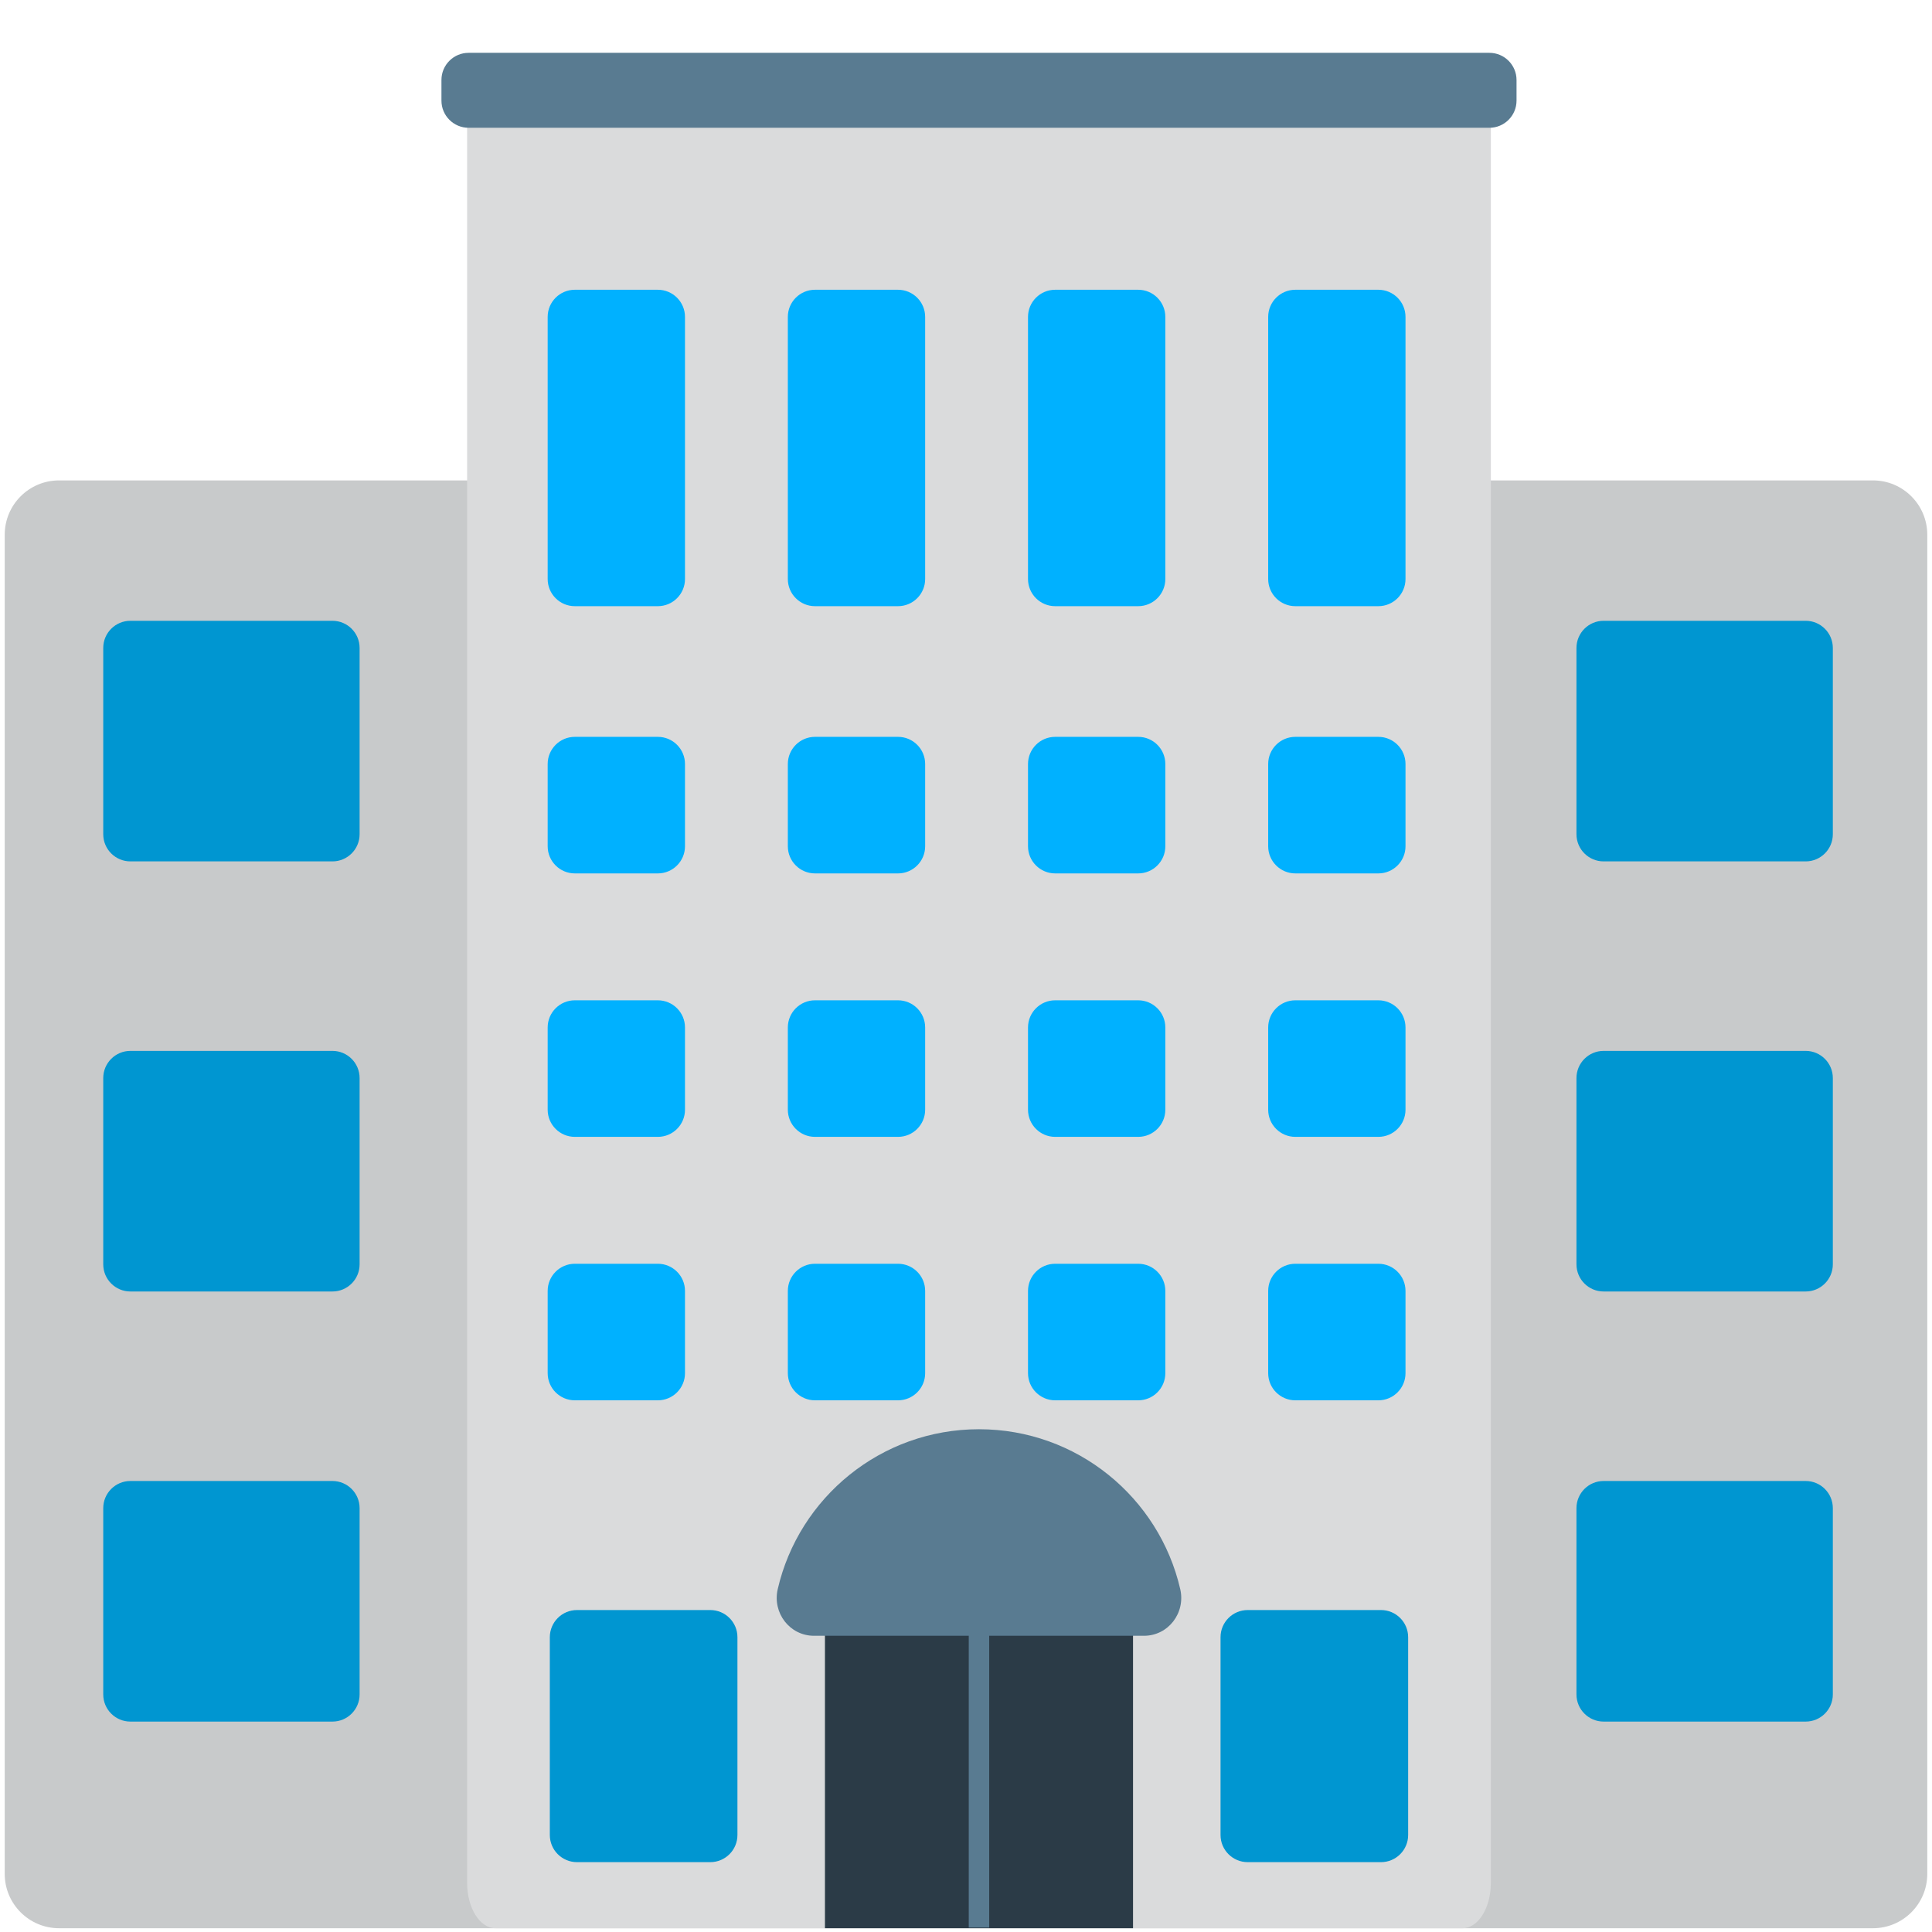
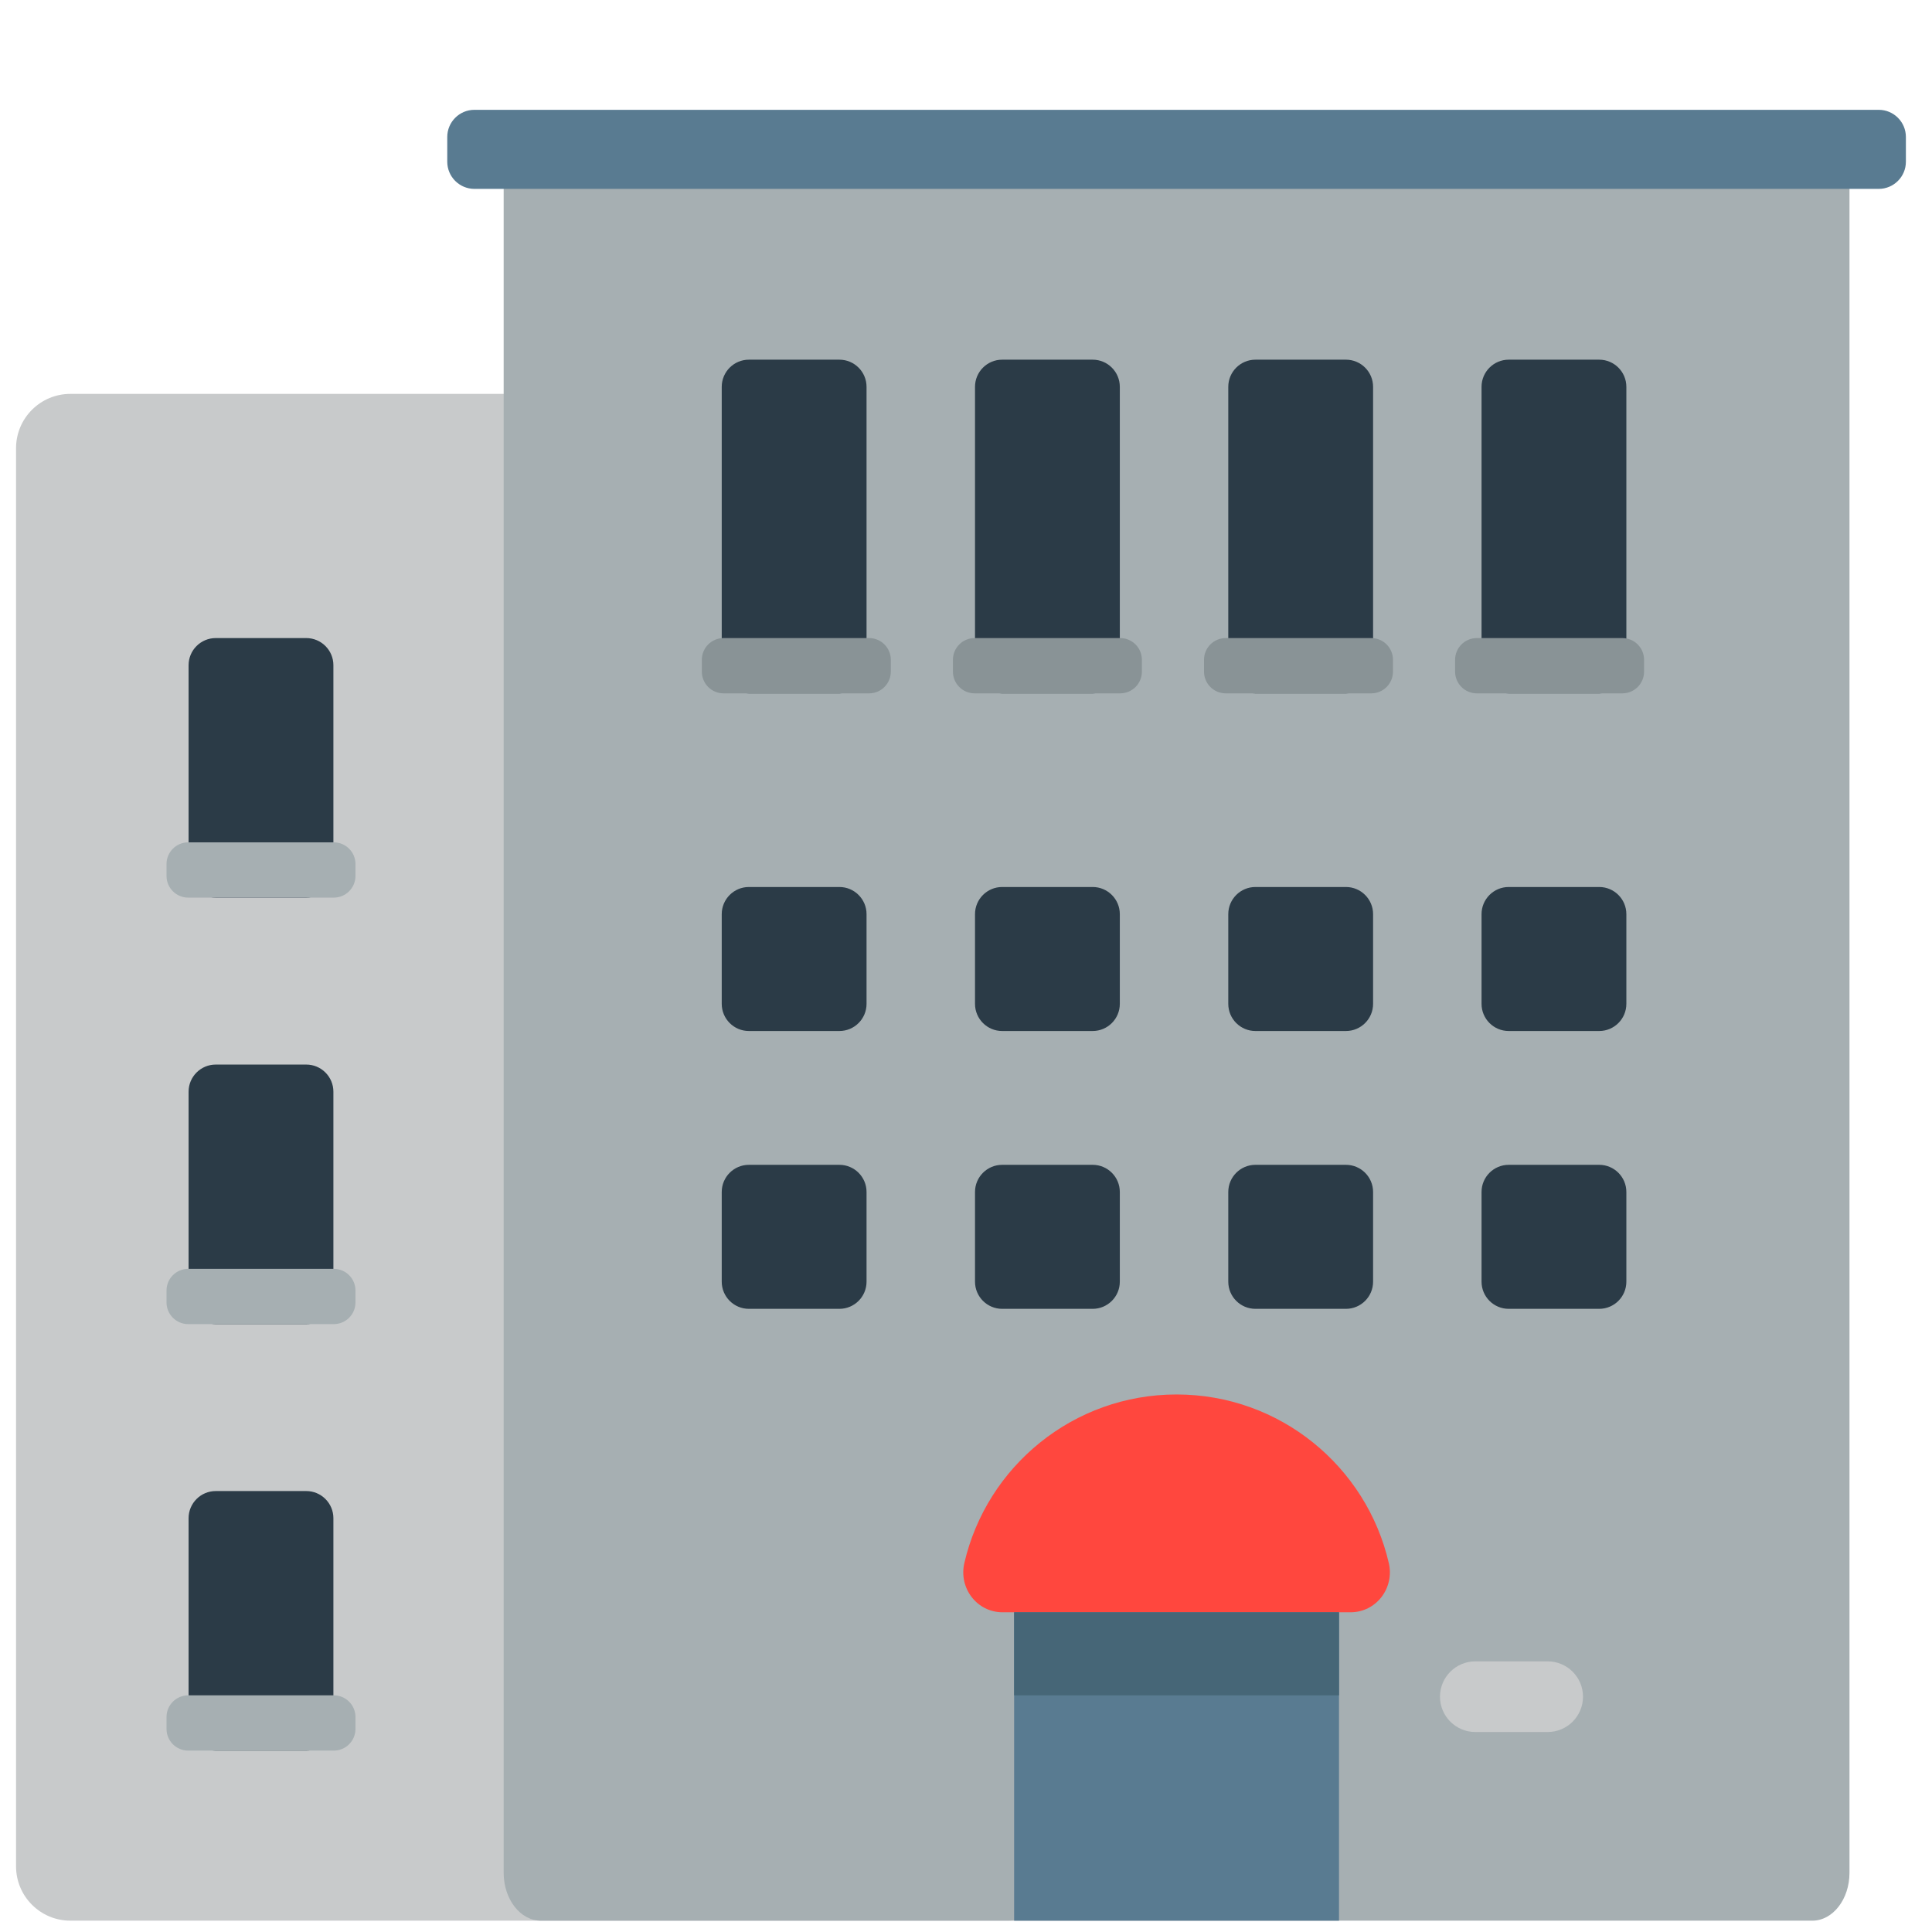
<svg xmlns="http://www.w3.org/2000/svg" version="1.1" x="0px" y="0px" viewBox="0 0 512 512" enable-background="new 0 0 512 512" xml:space="preserve">
  <g id="Layer_2">
-     <path fill="#C8CACB" d="M496.348,127.312H15.652c-7.953,0-14.4,6.447-14.4,14.4V496.6c0,7.953,6.447,14.4,14.4,14.4h480.696   c7.953,0,14.4-6.447,14.4-14.4V141.712C510.748,133.759,504.301,127.312,496.348,127.312z" />
+     <path fill="#C8CACB" d="M267.04,104.384H18.654c-7.953,0-14.4,6.447-14.4,14.4v375.814c0,7.953,6.447,14.4,14.4,14.4H267.04   c7.953,0,14.4-6.447,14.4-14.4V118.784C281.44,110.831,274.993,104.384,267.04,104.384z" />
  </g>
  <g id="Layer_3">
-     <path fill="#DADBDC" d="M387.596,21.161H131.287c-4.139,0-7.495,5.387-7.495,12.032v465.774c0,6.645,3.356,12.032,7.495,12.032   h256.309c4.139,0,7.495-5.387,7.495-12.032V33.194C395.091,26.548,391.736,21.161,387.596,21.161z" />
+     <path fill="#A6AFB2" d="M480.279,36.657H143.331c-5.442,0-9.853,5.681-9.853,12.688V496.31c0,7.008,4.411,12.688,9.853,12.688   h336.948c5.442,0,9.853-5.681,9.853-12.688V49.346C490.132,42.338,485.72,36.657,480.279,36.657z" />
  </g>
  <g id="Layer_4">
-     <rect x="218.62" y="412.38" fill="#2B3B47" width="81.644" height="98.62" />
+     <rect x="268.756" y="405" fill="#597B91" width="86.097" height="103.999" />
  </g>
  <g id="Layer_5">
-     <path fill="#0096D1" d="M88.099,342.258H34.561c-3.976,0-7.2-3.224-7.2-7.2v-49.36c0-3.976,3.224-7.2,7.2-7.2h53.538   c3.976,0,7.2,3.224,7.2,7.2v49.36C95.299,339.034,92.075,342.258,88.099,342.258z M95.299,221.077v-49.36   c0-3.976-3.224-7.2-7.2-7.2H34.561c-3.976,0-7.2,3.224-7.2,7.2v49.36c0,3.976,3.224,7.2,7.2,7.2h53.538   C92.075,228.277,95.299,225.053,95.299,221.077z M95.299,449.039v-49.36c0-3.976-3.224-7.2-7.2-7.2H34.561   c-3.976,0-7.2,3.224-7.2,7.2v49.36c0,3.976,3.224,7.2,7.2,7.2h53.538C92.075,456.239,95.299,453.016,95.299,449.039z    M485.719,335.058v-49.36c0-3.976-3.224-7.2-7.2-7.2h-53.538c-3.976,0-7.2,3.224-7.2,7.2v49.36c0,3.976,3.224,7.2,7.2,7.2h53.538   C482.496,342.258,485.719,339.034,485.719,335.058z M485.719,221.077v-49.36c0-3.976-3.224-7.2-7.2-7.2h-53.538   c-3.976,0-7.2,3.224-7.2,7.2v49.36c0,3.976,3.224,7.2,7.2,7.2h53.538C482.496,228.277,485.719,225.053,485.719,221.077z    M485.719,449.039v-49.36c0-3.976-3.224-7.2-7.2-7.2h-53.538c-3.976,0-7.2,3.224-7.2,7.2v49.36c0,3.976,3.224,7.2,7.2,7.2h53.538   C482.496,456.239,485.719,453.016,485.719,449.039z M195.429,486.29v-52.412c0-3.976-3.224-7.2-7.2-7.2h-35.32   c-3.976,0-7.2,3.224-7.2,7.2v52.412c0,3.976,3.224,7.2,7.2,7.2h35.32C192.205,493.49,195.429,490.267,195.429,486.29z    M373.174,486.29v-52.412c0-3.976-3.224-7.2-7.2-7.2h-35.32c-3.976,0-7.2,3.224-7.2,7.2v52.412c0,3.976,3.224,7.2,7.2,7.2h35.32   C369.951,493.49,373.174,490.267,373.174,486.29z" />
+     <path fill="#C8CACB" d="M410.15,459.001h-19.176c-5.171,0-9.362-4.192-9.362-9.362l0,0c0-5.171,4.192-9.362,9.362-9.362h19.176   c5.171,0,9.362,4.192,9.362,9.362l0,0C419.512,454.809,415.32,459.001,410.15,459.001z" />
  </g>
  <g id="Layer_6">
-     <path fill="#00B1FF" d="M174.33,160.643h-21.992c-3.976,0-7.2-3.224-7.2-7.2V83.989c0-3.976,3.224-7.2,7.2-7.2h21.992   c3.976,0,7.2,3.224,7.2,7.2v69.454C181.53,157.419,178.306,160.643,174.33,160.643z M245.177,153.443V83.989   c0-3.976-3.224-7.2-7.2-7.2h-21.992c-3.976,0-7.2,3.224-7.2,7.2v69.454c0,3.976,3.224,7.2,7.2,7.2h21.992   C241.954,160.643,245.177,157.419,245.177,153.443z M308.825,153.443V83.989c0-3.976-3.224-7.2-7.2-7.2h-21.992   c-3.976,0-7.2,3.224-7.2,7.2v69.454c0,3.976,3.224,7.2,7.2,7.2h21.992C305.602,160.643,308.825,157.419,308.825,153.443z    M372.473,153.443V83.989c0-3.976-3.224-7.2-7.2-7.2h-21.992c-3.976,0-7.2,3.224-7.2,7.2v69.454c0,3.976,3.224,7.2,7.2,7.2h21.992   C369.249,160.643,372.473,157.419,372.473,153.443z M181.53,224.263v-21.79c0-3.976-3.224-7.2-7.2-7.2h-21.992   c-3.976,0-7.2,3.224-7.2,7.2v21.79c0,3.976,3.224,7.2,7.2,7.2h21.992C178.306,231.463,181.53,228.239,181.53,224.263z    M245.177,224.263v-21.79c0-3.976-3.224-7.2-7.2-7.2h-21.992c-3.976,0-7.2,3.224-7.2,7.2v21.79c0,3.976,3.224,7.2,7.2,7.2h21.992   C241.954,231.463,245.177,228.239,245.177,224.263z M308.825,224.263v-21.79c0-3.976-3.224-7.2-7.2-7.2h-21.992   c-3.976,0-7.2,3.224-7.2,7.2v21.79c0,3.976,3.224,7.2,7.2,7.2h21.992C305.602,231.463,308.825,228.239,308.825,224.263z    M245.177,294.081v-21.79c0-3.976-3.224-7.2-7.2-7.2h-21.992c-3.976,0-7.2,3.224-7.2,7.2v21.79c0,3.976,3.224,7.2,7.2,7.2h21.992   C241.954,301.281,245.177,298.058,245.177,294.081z M308.825,294.081v-21.79c0-3.976-3.224-7.2-7.2-7.2h-21.992   c-3.976,0-7.2,3.224-7.2,7.2v21.79c0,3.976,3.224,7.2,7.2,7.2h21.992C305.602,301.281,308.825,298.058,308.825,294.081z    M245.177,363.9v-21.79c0-3.976-3.224-7.2-7.2-7.2h-21.992c-3.976,0-7.2,3.224-7.2,7.2v21.79c0,3.976,3.224,7.2,7.2,7.2h21.992   C241.954,371.1,245.177,367.877,245.177,363.9z M308.825,363.9v-21.79c0-3.976-3.224-7.2-7.2-7.2h-21.992   c-3.976,0-7.2,3.224-7.2,7.2v21.79c0,3.976,3.224,7.2,7.2,7.2h21.992C305.602,371.1,308.825,367.877,308.825,363.9z    M372.473,224.263v-21.79c0-3.976-3.224-7.2-7.2-7.2h-21.992c-3.976,0-7.2,3.224-7.2,7.2v21.79c0,3.976,3.224,7.2,7.2,7.2h21.992   C369.249,231.463,372.473,228.239,372.473,224.263z M181.53,294.081v-21.79c0-3.976-3.224-7.2-7.2-7.2h-21.992   c-3.976,0-7.2,3.224-7.2,7.2v21.79c0,3.976,3.224,7.2,7.2,7.2h21.992C178.306,301.281,181.53,298.058,181.53,294.081z    M372.473,294.081v-21.79c0-3.976-3.224-7.2-7.2-7.2h-21.992c-3.976,0-7.2,3.224-7.2,7.2v21.79c0,3.976,3.224,7.2,7.2,7.2h21.992   C369.249,301.281,372.473,298.058,372.473,294.081z M181.53,363.9v-21.79c0-3.976-3.224-7.2-7.2-7.2h-21.992   c-3.976,0-7.2,3.224-7.2,7.2v21.79c0,3.976,3.224,7.2,7.2,7.2h21.992C178.306,371.1,181.53,367.877,181.53,363.9z M372.473,363.9   v-21.79c0-3.976-3.224-7.2-7.2-7.2h-21.992c-3.976,0-7.2,3.224-7.2,7.2v21.79c0,3.976,3.224,7.2,7.2,7.2h21.992   C369.249,371.1,372.473,367.877,372.473,363.9z" />
+     <path fill="#597B91" d="M505.081,42.854v-6.549c0-3.976-3.224-7.2-7.2-7.2H125.729c-3.976,0-7.2,3.224-7.2,7.2v6.549   c0,3.976,3.224,7.2,7.2,7.2h372.151C501.857,50.054,505.081,46.831,505.081,42.854z" />
  </g>
  <g id="Layer_7">
-     <path fill="#597B91" d="M394.696,33.865H124.188c-3.976,0-7.2-3.224-7.2-7.2V21.2c0-3.976,3.224-7.2,7.2-7.2h270.508   c3.976,0,7.2,3.224,7.2,7.2v5.465C401.896,30.642,398.672,33.865,394.696,33.865z M312.776,421.133   c-5.606-24.274-27.357-42.371-53.335-42.371s-47.729,18.096-53.335,42.371c-1.453,6.293,3.164,12.367,9.622,12.367h41.004v77.327   h5.416V433.5h41.005C309.613,433.5,314.23,427.426,312.776,421.133z" />
+     <path fill="#FF473E" d="M357.901,427.272c6.811,0,11.68-6.405,10.147-13.041c-5.912-25.598-28.849-44.682-56.244-44.682   c-27.395,0-50.332,19.083-56.244,44.682c-1.533,6.637,3.336,13.041,10.147,13.041H357.901z" />
+   </g>
+   <g id="Layer_8">
+     <rect x="268.756" y="427.272" fill="#466677" width="86.097" height="22.007" />
+   </g>
+   <g id="Layer_9">
+     <path fill="#2B3B47" d="M222.443,183.746h-23.976c-3.976,0-7.2-3.224-7.2-7.2v-74.027c0-3.976,3.224-7.2,7.2-7.2h23.976   c3.976,0,7.2,3.224,7.2,7.2v74.027C229.643,180.523,226.42,183.746,222.443,183.746z M296.763,176.546v-74.027   c0-3.976-3.224-7.2-7.2-7.2h-23.976c-3.976,0-7.2,3.224-7.2,7.2v74.027c0,3.976,3.224,7.2,7.2,7.2h23.976   C293.539,183.746,296.763,180.523,296.763,176.546z M363.882,176.546v-74.027c0-3.976-3.224-7.2-7.2-7.2h-23.976   c-3.976,0-7.2,3.224-7.2,7.2v74.027c0,3.976,3.224,7.2,7.2,7.2h23.976C360.658,183.746,363.882,180.523,363.882,176.546z    M431.001,176.546v-74.027c0-3.976-3.224-7.2-7.2-7.2h-23.976c-3.976,0-7.2,3.224-7.2,7.2v74.027c0,3.976,3.224,7.2,7.2,7.2h23.976   C427.777,183.746,431.001,180.523,431.001,176.546z M296.763,266.028v-23.764c0-3.976-3.224-7.2-7.2-7.2h-23.976   c-3.976,0-7.2,3.224-7.2,7.2v23.764c0,3.976,3.224,7.2,7.2,7.2h23.976C293.539,273.228,296.763,270.004,296.763,266.028z    M363.882,266.028v-23.764c0-3.976-3.224-7.2-7.2-7.2h-23.976c-3.976,0-7.2,3.224-7.2,7.2v23.764c0,3.976,3.224,7.2,7.2,7.2h23.976   C360.658,273.228,363.882,270.004,363.882,266.028z M296.763,339.655v-23.764c0-3.976-3.224-7.2-7.2-7.2h-23.976   c-3.976,0-7.2,3.224-7.2,7.2v23.764c0,3.976,3.224,7.2,7.2,7.2h23.976C293.539,346.855,296.763,343.631,296.763,339.655z    M363.882,339.655v-23.764c0-3.976-3.224-7.2-7.2-7.2h-23.976c-3.976,0-7.2,3.224-7.2,7.2v23.764c0,3.976,3.224,7.2,7.2,7.2h23.976   C360.658,346.855,363.882,343.631,363.882,339.655z M229.643,266.028v-23.764c0-3.976-3.224-7.2-7.2-7.2h-23.976   c-3.976,0-7.2,3.224-7.2,7.2v23.764c0,3.976,3.224,7.2,7.2,7.2h23.976C226.42,273.228,229.643,270.004,229.643,266.028z    M431.001,266.028v-23.764c0-3.976-3.224-7.2-7.2-7.2h-23.976c-3.976,0-7.2,3.224-7.2,7.2v23.764c0,3.976,3.224,7.2,7.2,7.2h23.976   C427.777,273.228,431.001,270.004,431.001,266.028z M229.643,339.655v-23.764c0-3.976-3.224-7.2-7.2-7.2h-23.976   c-3.976,0-7.2,3.224-7.2,7.2v23.764c0,3.976,3.224,7.2,7.2,7.2h23.976C226.42,346.855,229.643,343.631,229.643,339.655z    M431.001,339.655v-23.764c0-3.976-3.224-7.2-7.2-7.2h-23.976c-3.976,0-7.2,3.224-7.2,7.2v23.764c0,3.976,3.224,7.2,7.2,7.2h23.976   C427.777,346.855,431.001,343.631,431.001,339.655z M88.354,230.68v-54.386c0-3.976-3.224-7.2-7.2-7.2H57.178   c-3.976,0-7.2,3.224-7.2,7.2v54.386c0,3.976,3.224,7.2,7.2,7.2h23.976C85.131,237.88,88.354,234.657,88.354,230.68z    M88.354,343.705v-54.386c0-3.976-3.224-7.2-7.2-7.2H57.178c-3.976,0-7.2,3.224-7.2,7.2v54.386c0,3.976,3.224,7.2,7.2,7.2h23.976   C85.131,350.905,88.354,347.681,88.354,343.705z M88.354,456.73v-54.386c0-3.976-3.224-7.2-7.2-7.2H57.178   c-3.976,0-7.2,3.224-7.2,7.2v54.386c0,3.976,3.224,7.2,7.2,7.2h23.976C85.131,463.93,88.354,460.706,88.354,456.73z" />
+   </g>
+   <g id="Layer_10">
+     <path fill="#A6AFB2" d="M88.452,237.88H49.881c-3.177,0-5.752-2.575-5.752-5.752v-3.146c0-3.177,2.575-5.752,5.752-5.752h38.571   c3.177,0,5.752,2.575,5.752,5.752v3.146C94.204,235.305,91.629,237.88,88.452,237.88z M94.204,345.152v-3.146   c0-3.177-2.575-5.752-5.752-5.752H49.881c-3.177,0-5.752,2.575-5.752,5.752v3.146c0,3.177,2.575,5.753,5.752,5.753h38.571   C91.629,350.905,94.204,348.329,94.204,345.152z M94.204,458.177v-3.146c0-3.177-2.575-5.752-5.752-5.752H49.881   c-3.177,0-5.752,2.575-5.752,5.752v3.146c0,3.177,2.575,5.753,5.752,5.753h38.571C91.629,463.93,94.204,461.354,94.204,458.177z" />
+   </g>
+   <g id="Layer_11">
+     <path fill="#899396" d="M230.319,183.746h-38.571c-3.177,0-5.752-2.575-5.752-5.752v-3.146c0-3.177,2.575-5.752,5.752-5.752h38.571   c3.177,0,5.752,2.575,5.752,5.752v3.146C236.071,181.171,233.496,183.746,230.319,183.746z M302.612,177.994v-3.146   c0-3.177-2.575-5.752-5.752-5.752h-38.571c-3.177,0-5.752,2.575-5.752,5.752v3.146c0,3.177,2.575,5.752,5.752,5.752h38.571   C300.037,183.746,302.612,181.171,302.612,177.994z M369.153,177.994v-3.146c0-3.177-2.575-5.752-5.752-5.752H324.83   c-3.177,0-5.753,2.575-5.753,5.752v3.146c0,3.177,2.575,5.752,5.753,5.752h38.571C366.578,183.746,369.153,181.171,369.153,177.994   z M435.694,177.994v-3.146c0-3.177-2.575-5.752-5.753-5.752h-38.571c-3.177,0-5.752,2.575-5.752,5.752v3.146   c0,3.177,2.575,5.752,5.752,5.752h38.571C433.119,183.746,435.694,181.171,435.694,177.994z" />
  </g>
</svg>
